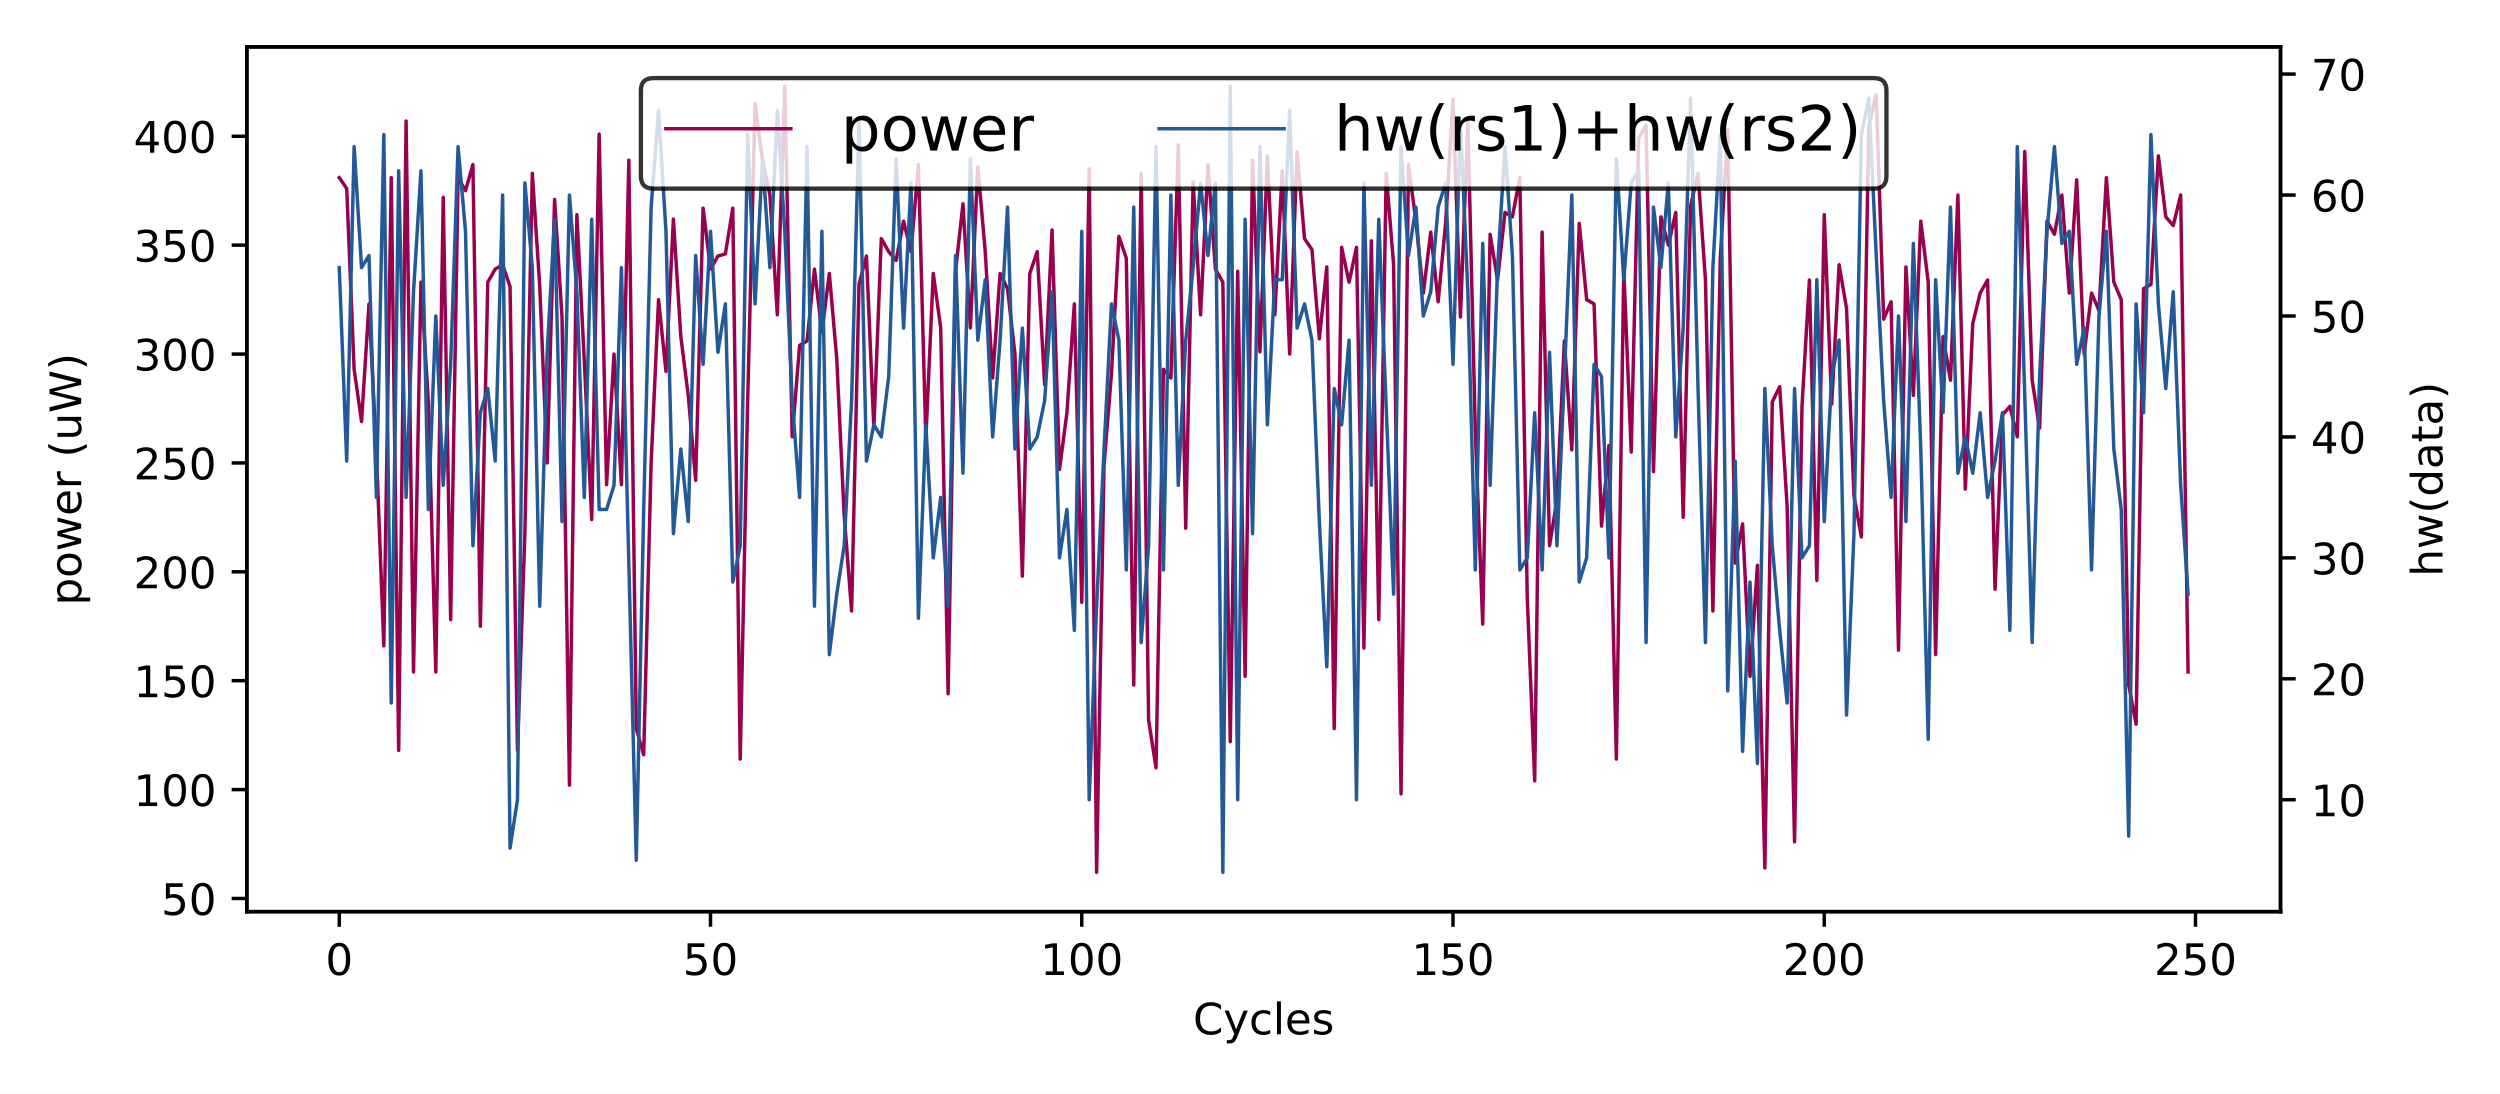
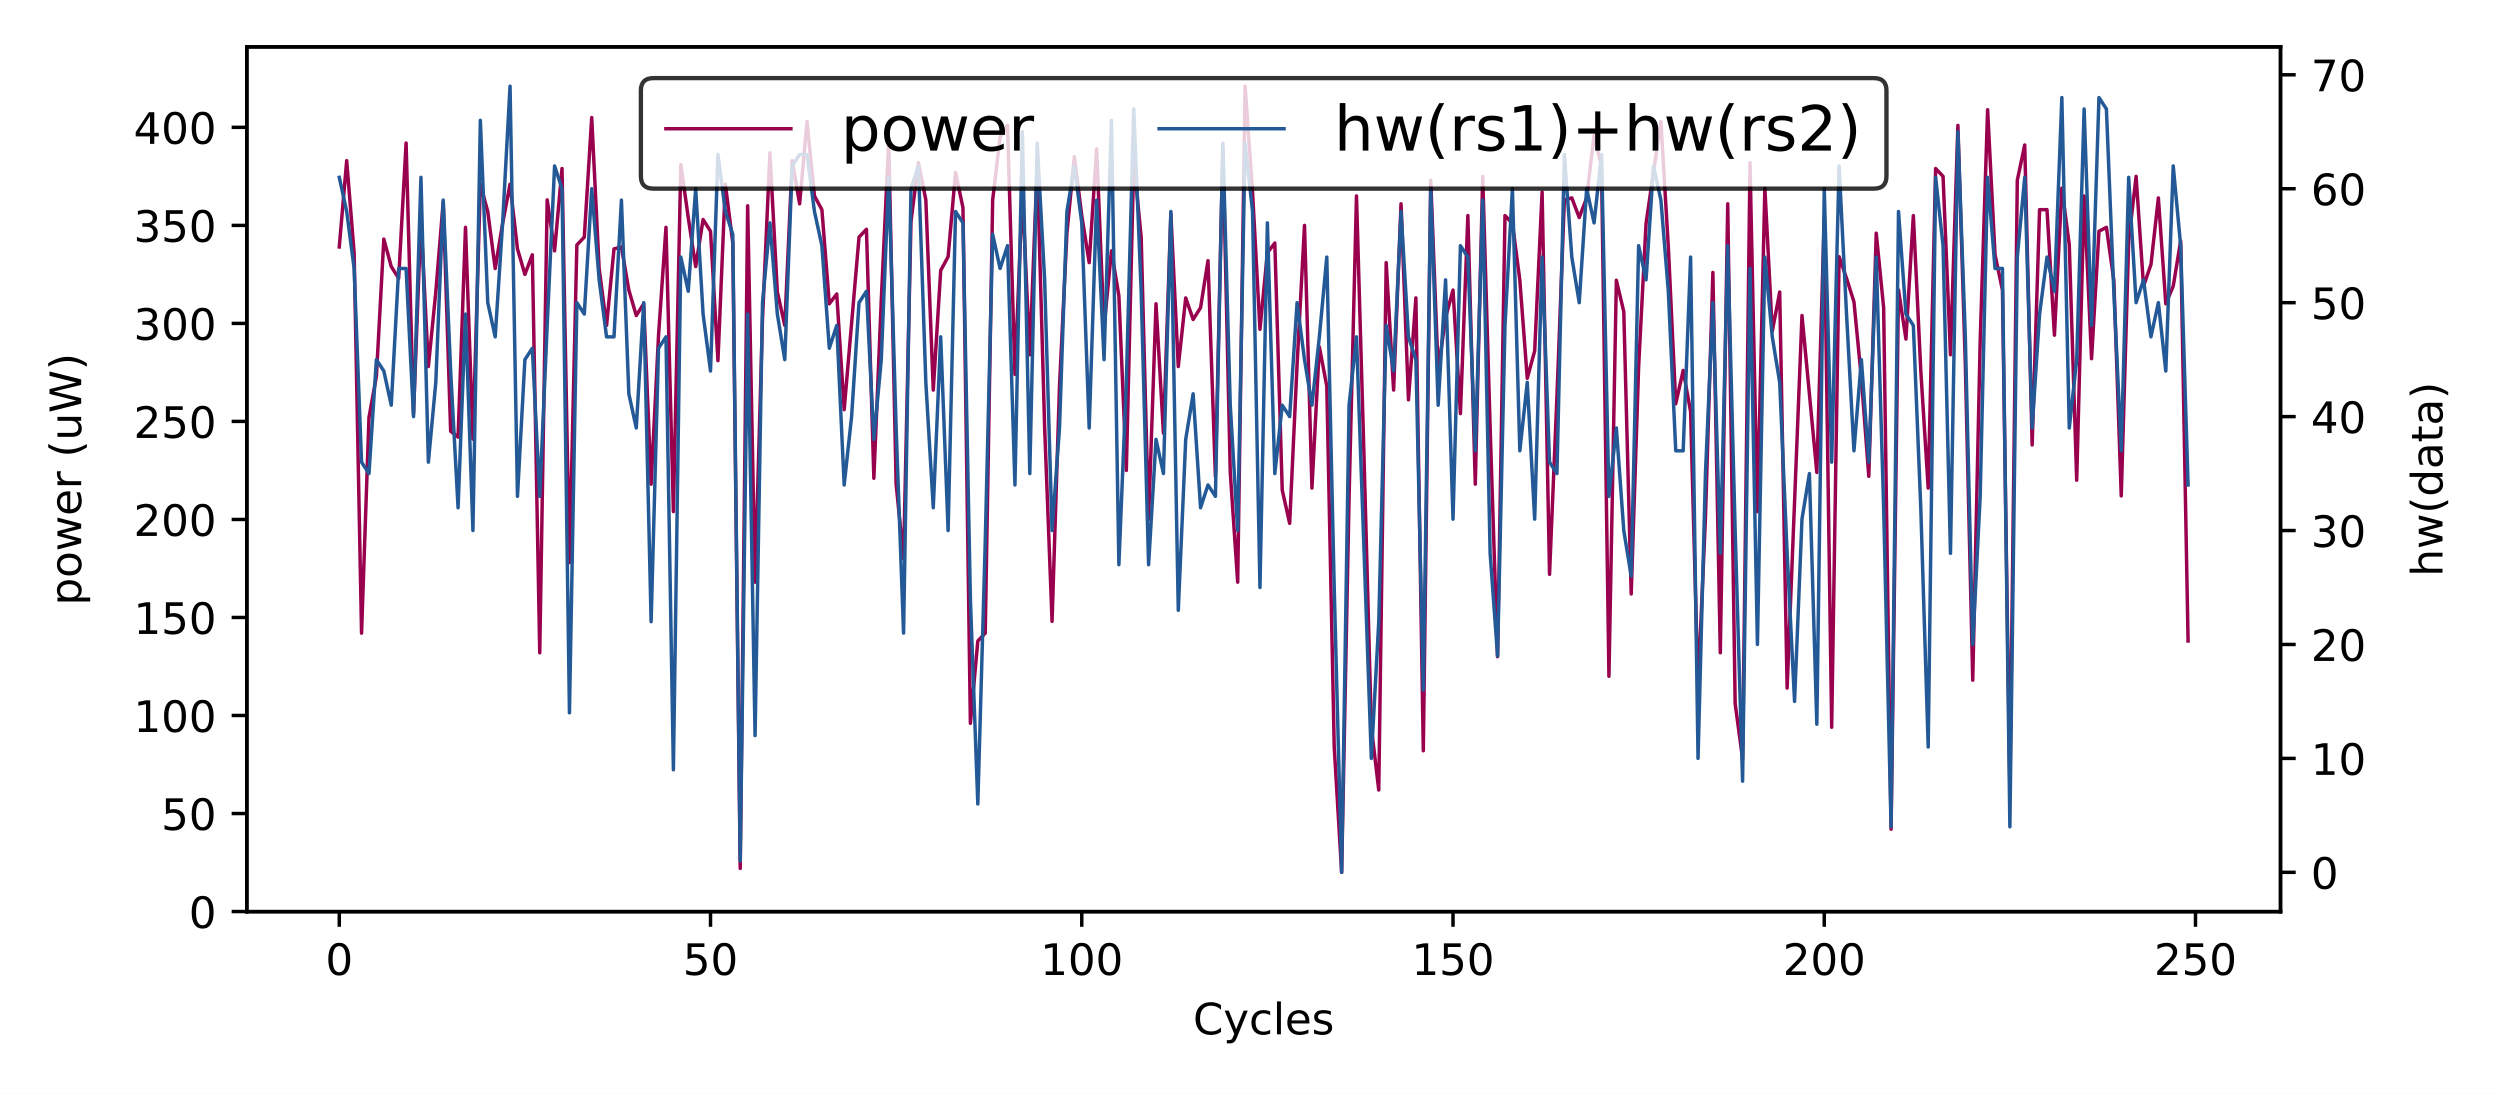
<svg xmlns="http://www.w3.org/2000/svg" xmlns:xlink="http://www.w3.org/1999/xlink" width="576pt" height="252pt" viewBox="0 0 576 252" version="1.1">
  <defs>
    <style type="text/css">*{stroke-linejoin: round; stroke-linecap: butt}</style>
  </defs>
  <g id="figure_1">
    <g id="patch_1">
      <path d="M 0 252  L 576 252  L 576 0  L 0 0  z " style="fill: #ffffff" />
    </g>
    <g id="axes_1">
      <g id="patch_2">
        <path d="M 56.87 210.04  L 525.43 210.04  L 525.43 10.8  L 56.87 10.8  z " style="fill: #ffffff" />
      </g>
      <g id="matplotlib.axis_1">
        <g id="xtick_1">
          <g id="line2d_1">
            <defs>
-               <path id="m733916df92" d="M 0 0  L 0 3.5  " style="stroke: #000000; stroke-width: 0.8" />
+               <path id="m5a6cbeedc6" d="M 0 0  L 0 3.5  " style="stroke: #000000; stroke-width: 0.8" />
            </defs>
            <g>
-               <use xlink:href="#m733916df92" x="78.168" y="210.04" style="stroke: #000000; stroke-width: 0.8" />
+               <use xlink:href="#m5a6cbeedc6" x="78.168" y="210.04" style="stroke: #000000; stroke-width: 0.8" />
            </g>
          </g>
          <g id="text_1">
            <text style="font: 10px 'DejaVu Sans', 'Bitstream Vera Sans', 'Computer Modern Sans Serif', 'Lucida Grande', 'Verdana', 'Geneva', 'Lucid', 'Arial', 'Helvetica', 'Avant Garde', sans-serif; text-anchor: middle" x="78.168" y="224.638" transform="rotate(-0 78.16818 224.6384)">0</text>
          </g>
        </g>
        <g id="xtick_2">
          <g id="line2d_2">
            <g>
-               <use xlink:href="#m733916df92" x="163.703" y="210.04" style="stroke: #000000; stroke-width: 0.8" />
+               <use xlink:href="#m5a6cbeedc6" x="163.703" y="210.04" style="stroke: #000000; stroke-width: 0.8" />
            </g>
          </g>
          <g id="text_2">
            <text style="font: 10px 'DejaVu Sans', 'Bitstream Vera Sans', 'Computer Modern Sans Serif', 'Lucida Grande', 'Verdana', 'Geneva', 'Lucid', 'Arial', 'Helvetica', 'Avant Garde', sans-serif; text-anchor: middle" x="163.703" y="224.638" transform="rotate(-0 163.703 224.6384)">50</text>
          </g>
        </g>
        <g id="xtick_3">
          <g id="line2d_3">
            <g>
-               <use xlink:href="#m733916df92" x="249.238" y="210.04" style="stroke: #000000; stroke-width: 0.8" />
+               <use xlink:href="#m5a6cbeedc6" x="249.238" y="210.04" style="stroke: #000000; stroke-width: 0.8" />
            </g>
          </g>
          <g id="text_3">
            <text style="font: 10px 'DejaVu Sans', 'Bitstream Vera Sans', 'Computer Modern Sans Serif', 'Lucida Grande', 'Verdana', 'Geneva', 'Lucid', 'Arial', 'Helvetica', 'Avant Garde', sans-serif; text-anchor: middle" x="249.238" y="224.638" transform="rotate(-0 249.2379 224.6384)">100</text>
          </g>
        </g>
        <g id="xtick_4">
          <g id="line2d_4">
            <g>
-               <use xlink:href="#m733916df92" x="334.773" y="210.04" style="stroke: #000000; stroke-width: 0.8" />
+               <use xlink:href="#m5a6cbeedc6" x="334.773" y="210.04" style="stroke: #000000; stroke-width: 0.8" />
            </g>
          </g>
          <g id="text_4">
            <text style="font: 10px 'DejaVu Sans', 'Bitstream Vera Sans', 'Computer Modern Sans Serif', 'Lucida Grande', 'Verdana', 'Geneva', 'Lucid', 'Arial', 'Helvetica', 'Avant Garde', sans-serif; text-anchor: middle" x="334.773" y="224.638" transform="rotate(-0 334.7728 224.6384)">150</text>
          </g>
        </g>
        <g id="xtick_5">
          <g id="line2d_5">
            <g>
-               <use xlink:href="#m733916df92" x="420.308" y="210.04" style="stroke: #000000; stroke-width: 0.8" />
+               <use xlink:href="#m5a6cbeedc6" x="420.308" y="210.04" style="stroke: #000000; stroke-width: 0.8" />
            </g>
          </g>
          <g id="text_5">
            <text style="font: 10px 'DejaVu Sans', 'Bitstream Vera Sans', 'Computer Modern Sans Serif', 'Lucida Grande', 'Verdana', 'Geneva', 'Lucid', 'Arial', 'Helvetica', 'Avant Garde', sans-serif; text-anchor: middle" x="420.308" y="224.638" transform="rotate(-0 420.3076 224.6384)">200</text>
          </g>
        </g>
        <g id="xtick_6">
          <g id="line2d_6">
            <g>
-               <use xlink:href="#m733916df92" x="505.843" y="210.04" style="stroke: #000000; stroke-width: 0.8" />
+               <use xlink:href="#m5a6cbeedc6" x="505.843" y="210.04" style="stroke: #000000; stroke-width: 0.8" />
            </g>
          </g>
          <g id="text_6">
            <text style="font: 10px 'DejaVu Sans', 'Bitstream Vera Sans', 'Computer Modern Sans Serif', 'Lucida Grande', 'Verdana', 'Geneva', 'Lucid', 'Arial', 'Helvetica', 'Avant Garde', sans-serif; text-anchor: middle" x="505.843" y="224.638" transform="rotate(-0 505.8425 224.6384)">250</text>
          </g>
        </g>
        <g id="text_7">
          <text style="font: 10px 'DejaVu Sans', 'Bitstream Vera Sans', 'Computer Modern Sans Serif', 'Lucida Grande', 'Verdana', 'Geneva', 'Lucid', 'Arial', 'Helvetica', 'Avant Garde', sans-serif; text-anchor: middle" x="291.15" y="238.317" transform="rotate(-0 291.15 238.3166)">Cycles</text>
        </g>
      </g>
      <g id="matplotlib.axis_2">
        <g id="ytick_1">
          <g id="line2d_7">
            <defs>
-               <path id="meb3241450c" d="M 0 0  L -3.5 0  " style="stroke: #000000; stroke-width: 0.8" />
+               <path id="m0377743165" d="M 0 0  L -3.5 0  " style="stroke: #000000; stroke-width: 0.8" />
            </defs>
            <g>
-               <use xlink:href="#meb3241450c" x="56.87" y="207.004" style="stroke: #000000; stroke-width: 0.8" />
+               <use xlink:href="#m0377743165" x="56.87" y="210.017" style="stroke: #000000; stroke-width: 0.8" />
            </g>
          </g>
          <g id="text_8">
-             <text style="font: 10px 'DejaVu Sans', 'Bitstream Vera Sans', 'Computer Modern Sans Serif', 'Lucida Grande', 'Verdana', 'Geneva', 'Lucid', 'Arial', 'Helvetica', 'Avant Garde', sans-serif; text-anchor: end" x="49.87" y="210.804" transform="rotate(-0 49.87 210.8037)">50</text>
+             <text style="font: 10px 'DejaVu Sans', 'Bitstream Vera Sans', 'Computer Modern Sans Serif', 'Lucida Grande', 'Verdana', 'Geneva', 'Lucid', 'Arial', 'Helvetica', 'Avant Garde', sans-serif; text-anchor: end" x="49.87" y="213.817" transform="rotate(-0 49.87 213.8166)">0</text>
          </g>
        </g>
        <g id="ytick_2">
          <g id="line2d_8">
            <g>
-               <use xlink:href="#meb3241450c" x="56.87" y="181.918" style="stroke: #000000; stroke-width: 0.8" />
+               <use xlink:href="#m0377743165" x="56.87" y="187.433" style="stroke: #000000; stroke-width: 0.8" />
            </g>
          </g>
          <g id="text_9">
-             <text style="font: 10px 'DejaVu Sans', 'Bitstream Vera Sans', 'Computer Modern Sans Serif', 'Lucida Grande', 'Verdana', 'Geneva', 'Lucid', 'Arial', 'Helvetica', 'Avant Garde', sans-serif; text-anchor: end" x="49.87" y="185.717" transform="rotate(-0 49.87 185.7168)">100</text>
+             <text style="font: 10px 'DejaVu Sans', 'Bitstream Vera Sans', 'Computer Modern Sans Serif', 'Lucida Grande', 'Verdana', 'Geneva', 'Lucid', 'Arial', 'Helvetica', 'Avant Garde', sans-serif; text-anchor: end" x="49.87" y="191.232" transform="rotate(-0 49.87 191.2322)">50</text>
          </g>
        </g>
        <g id="ytick_3">
          <g id="line2d_9">
            <g>
-               <use xlink:href="#meb3241450c" x="56.87" y="156.831" style="stroke: #000000; stroke-width: 0.8" />
+               <use xlink:href="#m0377743165" x="56.87" y="164.849" style="stroke: #000000; stroke-width: 0.8" />
            </g>
          </g>
          <g id="text_10">
-             <text style="font: 10px 'DejaVu Sans', 'Bitstream Vera Sans', 'Computer Modern Sans Serif', 'Lucida Grande', 'Verdana', 'Geneva', 'Lucid', 'Arial', 'Helvetica', 'Avant Garde', sans-serif; text-anchor: end" x="49.87" y="160.63" transform="rotate(-0 49.87 160.6299)">150</text>
+             <text style="font: 10px 'DejaVu Sans', 'Bitstream Vera Sans', 'Computer Modern Sans Serif', 'Lucida Grande', 'Verdana', 'Geneva', 'Lucid', 'Arial', 'Helvetica', 'Avant Garde', sans-serif; text-anchor: end" x="49.87" y="168.648" transform="rotate(-0 49.87 168.6477)">100</text>
          </g>
        </g>
        <g id="ytick_4">
          <g id="line2d_10">
            <g>
-               <use xlink:href="#meb3241450c" x="56.87" y="131.744" style="stroke: #000000; stroke-width: 0.8" />
+               <use xlink:href="#m0377743165" x="56.87" y="142.264" style="stroke: #000000; stroke-width: 0.8" />
            </g>
          </g>
          <g id="text_11">
-             <text style="font: 10px 'DejaVu Sans', 'Bitstream Vera Sans', 'Computer Modern Sans Serif', 'Lucida Grande', 'Verdana', 'Geneva', 'Lucid', 'Arial', 'Helvetica', 'Avant Garde', sans-serif; text-anchor: end" x="49.87" y="135.543" transform="rotate(-0 49.87 135.5431)">200</text>
+             <text style="font: 10px 'DejaVu Sans', 'Bitstream Vera Sans', 'Computer Modern Sans Serif', 'Lucida Grande', 'Verdana', 'Geneva', 'Lucid', 'Arial', 'Helvetica', 'Avant Garde', sans-serif; text-anchor: end" x="49.87" y="146.063" transform="rotate(-0 49.87 146.0633)">150</text>
          </g>
        </g>
        <g id="ytick_5">
          <g id="line2d_11">
            <g>
-               <use xlink:href="#meb3241450c" x="56.87" y="106.657" style="stroke: #000000; stroke-width: 0.8" />
+               <use xlink:href="#m0377743165" x="56.87" y="119.68" style="stroke: #000000; stroke-width: 0.8" />
            </g>
          </g>
          <g id="text_12">
-             <text style="font: 10px 'DejaVu Sans', 'Bitstream Vera Sans', 'Computer Modern Sans Serif', 'Lucida Grande', 'Verdana', 'Geneva', 'Lucid', 'Arial', 'Helvetica', 'Avant Garde', sans-serif; text-anchor: end" x="49.87" y="110.456" transform="rotate(-0 49.87 110.4562)">250</text>
+             <text style="font: 10px 'DejaVu Sans', 'Bitstream Vera Sans', 'Computer Modern Sans Serif', 'Lucida Grande', 'Verdana', 'Geneva', 'Lucid', 'Arial', 'Helvetica', 'Avant Garde', sans-serif; text-anchor: end" x="49.87" y="123.479" transform="rotate(-0 49.87 123.4788)">200</text>
          </g>
        </g>
        <g id="ytick_6">
          <g id="line2d_12">
            <g>
-               <use xlink:href="#meb3241450c" x="56.87" y="81.57" style="stroke: #000000; stroke-width: 0.8" />
+               <use xlink:href="#m0377743165" x="56.87" y="97.095" style="stroke: #000000; stroke-width: 0.8" />
            </g>
          </g>
          <g id="text_13">
-             <text style="font: 10px 'DejaVu Sans', 'Bitstream Vera Sans', 'Computer Modern Sans Serif', 'Lucida Grande', 'Verdana', 'Geneva', 'Lucid', 'Arial', 'Helvetica', 'Avant Garde', sans-serif; text-anchor: end" x="49.87" y="85.369" transform="rotate(-0 49.87 85.36931)">300</text>
+             <text style="font: 10px 'DejaVu Sans', 'Bitstream Vera Sans', 'Computer Modern Sans Serif', 'Lucida Grande', 'Verdana', 'Geneva', 'Lucid', 'Arial', 'Helvetica', 'Avant Garde', sans-serif; text-anchor: end" x="49.87" y="100.894" transform="rotate(-0 49.87 100.8944)">250</text>
          </g>
        </g>
        <g id="ytick_7">
          <g id="line2d_13">
            <g>
-               <use xlink:href="#meb3241450c" x="56.87" y="56.483" style="stroke: #000000; stroke-width: 0.8" />
+               <use xlink:href="#m0377743165" x="56.87" y="74.511" style="stroke: #000000; stroke-width: 0.8" />
            </g>
          </g>
          <g id="text_14">
-             <text style="font: 10px 'DejaVu Sans', 'Bitstream Vera Sans', 'Computer Modern Sans Serif', 'Lucida Grande', 'Verdana', 'Geneva', 'Lucid', 'Arial', 'Helvetica', 'Avant Garde', sans-serif; text-anchor: end" x="49.87" y="60.282" transform="rotate(-0 49.87 60.28243)">350</text>
+             <text style="font: 10px 'DejaVu Sans', 'Bitstream Vera Sans', 'Computer Modern Sans Serif', 'Lucida Grande', 'Verdana', 'Geneva', 'Lucid', 'Arial', 'Helvetica', 'Avant Garde', sans-serif; text-anchor: end" x="49.87" y="78.31" transform="rotate(-0 49.87 78.30995)">300</text>
          </g>
        </g>
        <g id="ytick_8">
          <g id="line2d_14">
            <g>
-               <use xlink:href="#meb3241450c" x="56.87" y="31.396" style="stroke: #000000; stroke-width: 0.8" />
+               <use xlink:href="#m0377743165" x="56.87" y="51.926" style="stroke: #000000; stroke-width: 0.8" />
            </g>
          </g>
          <g id="text_15">
-             <text style="font: 10px 'DejaVu Sans', 'Bitstream Vera Sans', 'Computer Modern Sans Serif', 'Lucida Grande', 'Verdana', 'Geneva', 'Lucid', 'Arial', 'Helvetica', 'Avant Garde', sans-serif; text-anchor: end" x="49.87" y="35.196" transform="rotate(-0 49.87 35.19555)">400</text>
-           </g>
-         </g>
-         <g id="text_16">
+             <text style="font: 10px 'DejaVu Sans', 'Bitstream Vera Sans', 'Computer Modern Sans Serif', 'Lucida Grande', 'Verdana', 'Geneva', 'Lucid', 'Arial', 'Helvetica', 'Avant Garde', sans-serif; text-anchor: end" x="49.87" y="55.725" transform="rotate(-0 49.87 55.7255)">350</text>
+           </g>
+         </g>
+         <g id="ytick_9">
+           <g id="line2d_15">
+             <g>
+               <use xlink:href="#m0377743165" x="56.87" y="29.342" style="stroke: #000000; stroke-width: 0.8" />
+             </g>
+           </g>
+           <g id="text_16">
+             <text style="font: 10px 'DejaVu Sans', 'Bitstream Vera Sans', 'Computer Modern Sans Serif', 'Lucida Grande', 'Verdana', 'Geneva', 'Lucid', 'Arial', 'Helvetica', 'Avant Garde', sans-serif; text-anchor: end" x="49.87" y="33.141" transform="rotate(-0 49.87 33.14105)">400</text>
+           </g>
+         </g>
+         <g id="text_17">
          <text style="font: 10px 'DejaVu Sans', 'Bitstream Vera Sans', 'Computer Modern Sans Serif', 'Lucida Grande', 'Verdana', 'Geneva', 'Lucid', 'Arial', 'Helvetica', 'Avant Garde', sans-serif; text-anchor: middle" x="18.703" y="110.42" transform="rotate(-90 18.70281 110.42)">power (uW)</text>
        </g>
      </g>
-       <g id="line2d_15">
-         <path d="M 78.168 40.929  L 79.879 43.438  L 81.59 85.082  L 83.3 97.124  L 85.011 70.03  L 86.722 104.148  L 88.432 148.803  L 90.143 40.929  L 91.854 172.886  L 93.564 27.884  L 95.275 154.824  L 96.986 65.013  L 98.697 92.608  L 100.407 154.824  L 102.118 45.445  L 103.829 142.782  L 105.539 40.929  L 107.25 43.94  L 108.961 37.919  L 110.671 144.287  L 112.382 65.013  L 114.093 62.002  L 115.804 60.999  L 117.514 66.016  L 119.225 172.886  L 120.936 122.713  L 122.646 39.926  L 124.357 66.016  L 126.068 106.657  L 127.778 45.947  L 129.489 73.041  L 131.2 180.914  L 132.91 49.459  L 134.621 83.075  L 136.332 119.702  L 138.043 30.895  L 139.753 111.674  L 141.464 81.57  L 143.175 111.674  L 144.885 36.915  L 146.596 167.869  L 148.307 173.89  L 150.017 106.657  L 151.728 69.027  L 153.439 85.584  L 155.15 50.462  L 156.86 77.556  L 158.571 91.103  L 160.282 110.671  L 161.992 47.954  L 163.703 62.002  L 165.414 58.992  L 167.124 58.49  L 168.835 47.954  L 170.546 174.893  L 172.257 92.608  L 173.967 23.87  L 175.678 36.915  L 177.389 44.943  L 179.099 72.539  L 180.81 19.856  L 182.521 100.636  L 184.231 79.563  L 185.942 78.56  L 187.653 62.002  L 189.364 76.553  L 191.074 63.006  L 192.785 82.574  L 194.496 118.699  L 196.206 140.775  L 197.917 65.514  L 199.628 58.992  L 201.338 98.629  L 203.049 54.978  L 204.76 57.988  L 206.47 59.995  L 208.181 50.964  L 209.892 57.988  L 211.603 37.919  L 213.313 101.138  L 215.024 63.006  L 216.735 75.549  L 218.445 159.841  L 220.156 62.504  L 221.867 46.95  L 223.577 75.549  L 225.288 38.421  L 226.999 57.988  L 228.71 87.089  L 230.42 63.006  L 232.131 66.518  L 233.842 81.57  L 235.552 132.747  L 237.263 63.006  L 238.974 57.988  L 240.684 88.594  L 242.395 52.971  L 244.106 108.162  L 245.817 95.117  L 247.527 70.03  L 249.238 138.768  L 250.949 38.922  L 252.659 200.984  L 254.37 107.159  L 256.081 86.086  L 257.791 54.476  L 259.502 59.494  L 261.213 157.834  L 262.923 39.926  L 264.634 165.862  L 266.345 176.9  L 268.056 85.082  L 269.766 87.089  L 271.477 33.403  L 273.188 121.709  L 274.898 41.933  L 276.609 72.539  L 278.32 37.919  L 280.03 62.002  L 281.741 65.013  L 283.452 170.879  L 285.163 62.504  L 286.873 155.827  L 288.584 36.915  L 290.295 81.068  L 292.005 35.912  L 293.716 72.539  L 295.427 39.424  L 297.137 81.57  L 298.848 34.908  L 300.559 54.978  L 302.27 57.487  L 303.98 78.058  L 305.691 61.501  L 307.402 167.869  L 309.112 56.985  L 310.823 65.013  L 312.534 56.985  L 314.244 149.305  L 315.955 55.48  L 317.666 142.782  L 319.377 39.926  L 321.087 60.999  L 322.798 182.921  L 324.509 37.919  L 326.219 50.964  L 327.93 67.521  L 329.641 53.473  L 331.351 69.528  L 333.062 51.466  L 334.773 22.867  L 336.483 73.041  L 338.194 27.884  L 339.905 99.131  L 341.616 143.786  L 343.326 53.975  L 345.037 64.511  L 346.748 48.957  L 348.458 49.961  L 350.169 40.929  L 351.88 137.765  L 353.59 179.911  L 355.301 53.473  L 357.012 125.723  L 358.723 115.187  L 360.433 78.56  L 362.144 103.647  L 363.855 51.466  L 365.565 69.027  L 367.276 70.03  L 368.987 121.207  L 370.697 102.643  L 372.408 174.893  L 374.119 62.002  L 375.83 104.148  L 377.54 31.898  L 379.251 28.888  L 380.962 108.664  L 382.672 49.961  L 384.383 56.483  L 386.094 48.957  L 387.804 119.2  L 389.515 47.452  L 391.226 39.926  L 392.936 64.511  L 394.647 140.775  L 396.358 59.494  L 398.069 29.891  L 399.779 129.737  L 401.49 120.706  L 403.201 155.827  L 404.911 130.239  L 406.622 199.98  L 408.333 92.608  L 410.043 89.096  L 411.754 116.692  L 413.465 193.959  L 415.176 93.612  L 416.886 64.511  L 418.597 133.751  L 420.308 49.459  L 422.018 93.11  L 423.729 60.999  L 425.44 71.034  L 427.15 114.183  L 428.861 123.716  L 430.572 28.888  L 432.283 21.863  L 433.993 73.542  L 435.704 69.528  L 437.415 149.806  L 439.125 61.501  L 440.836 91.103  L 442.547 50.964  L 444.257 65.013  L 445.968 150.81  L 447.679 77.556  L 449.39 87.591  L 451.1 44.943  L 452.811 112.678  L 454.522 74.546  L 456.232 67.521  L 457.943 64.511  L 459.654 135.758  L 461.364 95.619  L 463.075 93.612  L 464.786 100.636  L 466.496 34.908  L 468.207 87.591  L 469.918 98.629  L 471.629 50.964  L 473.339 53.975  L 475.05 44.943  L 476.761 67.521  L 478.471 41.431  L 480.182 81.57  L 481.893 67.521  L 483.603 71.535  L 485.314 40.929  L 487.025 65.013  L 488.736 69.027  L 490.446 157.834  L 492.157 166.865  L 493.868 66.518  L 495.578 65.514  L 497.289 35.912  L 499 49.961  L 500.71 51.968  L 502.421 44.943  L 504.132 154.824  L 504.132 154.824  " clip-path="url(#p8c6115b144)" style="fill: none; stroke: #99004d; stroke-width: 0.8; stroke-linecap: square" />
+       <g id="line2d_16">
+         <path d="M 78.168 56.895  L 79.879 37.021  L 81.59 58.25  L 83.3 145.878  L 85.011 96.192  L 86.722 86.706  L 88.432 55.088  L 90.143 61.412  L 91.854 64.122  L 93.564 32.955  L 95.275 95.288  L 96.986 50.571  L 98.697 84.448  L 100.407 67.284  L 102.118 46.506  L 103.829 99.354  L 105.539 100.709  L 107.25 52.378  L 108.961 101.16  L 110.671 42.441  L 112.382 48.764  L 114.093 61.863  L 115.804 51.475  L 117.514 42.441  L 119.225 57.347  L 120.936 63.219  L 122.646 58.702  L 124.357 150.394  L 126.068 46.054  L 127.778 57.798  L 129.489 38.827  L 131.2 129.617  L 132.91 56.443  L 134.621 54.636  L 136.332 27.083  L 138.043 61.863  L 139.753 74.962  L 141.464 57.347  L 143.175 56.895  L 144.885 66.832  L 146.596 72.704  L 148.307 69.994  L 150.017 111.549  L 151.728 77.221  L 153.439 52.378  L 155.15 117.873  L 156.86 37.924  L 158.571 50.12  L 160.282 61.412  L 161.992 50.571  L 163.703 53.281  L 165.414 83.093  L 167.124 42.441  L 168.835 55.991  L 170.546 200.08  L 172.257 47.409  L 173.967 134.134  L 175.678 73.607  L 177.389 35.214  L 179.099 67.284  L 180.81 74.962  L 182.521 37.021  L 184.231 46.958  L 185.942 27.987  L 187.653 45.151  L 189.364 48.313  L 191.074 69.994  L 192.785 67.735  L 194.496 94.385  L 197.917 54.636  L 199.628 52.83  L 201.338 110.194  L 203.049 69.09  L 204.76 32.504  L 206.47 111.549  L 208.181 128.713  L 209.892 51.023  L 211.603 37.472  L 213.313 46.054  L 215.024 89.868  L 216.735 62.315  L 218.445 59.153  L 220.156 39.731  L 221.867 47.861  L 223.577 166.655  L 225.288 147.684  L 226.999 145.878  L 228.71 46.054  L 230.42 31.6  L 232.131 28.89  L 233.842 86.255  L 235.552 44.248  L 237.263 81.738  L 238.974 37.924  L 240.684 98.45  L 242.395 143.167  L 244.106 88.965  L 245.817 53.733  L 247.527 36.117  L 249.238 49.668  L 250.949 60.508  L 252.659 34.31  L 254.37 75.414  L 256.081 57.798  L 257.791 68.187  L 259.502 108.387  L 261.213 37.021  L 262.923 54.636  L 264.634 119.68  L 266.345 69.994  L 268.056 99.805  L 269.766 49.216  L 271.477 84.448  L 273.188 68.639  L 274.898 73.607  L 276.609 70.897  L 278.32 60.057  L 280.03 109.742  L 281.741 33.859  L 283.452 108.839  L 285.163 134.134  L 286.873 19.856  L 288.584 44.248  L 290.295 75.866  L 292.005 58.25  L 293.716 55.991  L 295.427 112.904  L 297.137 120.583  L 298.848 83.996  L 300.559 51.926  L 302.27 112.453  L 303.98 79.931  L 305.691 88.965  L 307.402 172.076  L 309.112 200.984  L 310.823 114.711  L 312.534 45.151  L 314.244 104.322  L 315.955 167.559  L 317.666 182.013  L 319.377 60.508  L 321.087 89.868  L 322.798 46.958  L 324.509 92.127  L 326.219 68.639  L 327.93 172.979  L 329.641 41.537  L 331.351 85.351  L 333.062 73.156  L 334.773 66.832  L 336.483 95.288  L 338.194 49.668  L 339.905 111.549  L 341.616 40.634  L 343.326 98.45  L 345.037 151.298  L 346.748 49.668  L 348.458 51.475  L 350.169 64.574  L 351.88 87.158  L 353.59 80.834  L 355.301 44.248  L 357.012 132.327  L 358.723 91.223  L 360.433 46.054  L 362.144 45.603  L 363.855 50.12  L 365.565 45.603  L 367.276 31.149  L 368.987 38.376  L 370.697 155.815  L 372.408 64.574  L 374.119 71.801  L 375.83 136.844  L 377.54 84.448  L 379.251 51.475  L 382.672 27.987  L 384.383 56.895  L 386.094 93.03  L 387.804 85.351  L 389.515 94.837  L 391.226 158.525  L 392.936 119.228  L 394.647 62.767  L 396.358 150.394  L 398.069 46.958  L 399.779 162.138  L 401.49 174.786  L 403.201 37.472  L 404.911 117.873  L 406.622 43.344  L 408.333 76.317  L 410.043 67.284  L 411.754 158.525  L 415.176 72.704  L 418.597 108.839  L 420.308 50.12  L 422.018 167.559  L 423.729 59.153  L 425.44 64.122  L 427.15 69.542  L 428.861 87.158  L 430.572 109.742  L 432.283 53.733  L 433.993 70.897  L 435.704 191.046  L 437.415 66.832  L 439.125 78.124  L 440.836 49.668  L 442.547 85.351  L 444.257 112.453  L 445.968 38.827  L 447.679 40.634  L 449.39 81.738  L 451.1 28.89  L 452.811 83.996  L 454.522 156.718  L 456.232 78.576  L 457.943 25.277  L 459.654 58.702  L 461.364 66.832  L 463.075 182.013  L 464.786 41.537  L 466.496 33.407  L 468.207 102.515  L 469.918 48.313  L 471.629 48.313  L 473.339 77.221  L 475.05 43.344  L 476.761 56.443  L 478.471 110.646  L 480.182 45.151  L 481.893 82.641  L 483.603 53.281  L 485.314 52.378  L 487.025 64.574  L 488.736 114.259  L 490.446 55.54  L 492.157 40.634  L 493.868 65.929  L 495.578 60.96  L 497.289 45.603  L 499 69.994  L 500.71 65.929  L 502.421 55.54  L 504.132 147.684  L 504.132 147.684  " clip-path="url(#p074422ac0a)" style="fill: none; stroke: #99004d; stroke-width: 0.8; stroke-linecap: square" />
      </g>
      <g id="patch_3">
        <path d="M 56.87 210.04  L 56.87 10.8  " style="fill: none; stroke: #000000; stroke-width: 0.8; stroke-linejoin: miter; stroke-linecap: square" />
      </g>
      <g id="patch_4">
        <path d="M 525.43 210.04  L 525.43 10.8  " style="fill: none; stroke: #000000; stroke-width: 0.8; stroke-linejoin: miter; stroke-linecap: square" />
      </g>
      <g id="patch_5">
        <path d="M 56.87 210.04  L 525.43 210.04  " style="fill: none; stroke: #000000; stroke-width: 0.8; stroke-linejoin: miter; stroke-linecap: square" />
      </g>
      <g id="patch_6">
        <path d="M 56.87 10.8  L 525.43 10.8  " style="fill: none; stroke: #000000; stroke-width: 0.8; stroke-linejoin: miter; stroke-linecap: square" />
      </g>
    </g>
    <g id="axes_2">
      <g id="matplotlib.axis_3">
-         <g id="ytick_9">
-           <g id="line2d_16">
-             <defs>
-               <path id="m2973c65dc8" d="M 0 0  L 3.5 0  " style="stroke: #000000; stroke-width: 0.8" />
-             </defs>
-             <g>
-               <use xlink:href="#m2973c65dc8" x="525.43" y="184.264" style="stroke: #000000; stroke-width: 0.8" />
-             </g>
-           </g>
-           <g id="text_17">
-             <text style="font: 10px 'DejaVu Sans', 'Bitstream Vera Sans', 'Computer Modern Sans Serif', 'Lucida Grande', 'Verdana', 'Geneva', 'Lucid', 'Arial', 'Helvetica', 'Avant Garde', sans-serif; text-anchor: start" x="532.43" y="188.063" transform="rotate(-0 532.43 188.0634)">10</text>
-           </g>
-         </g>
        <g id="ytick_10">
          <g id="line2d_17">
-             <g>
-               <use xlink:href="#m2973c65dc8" x="525.43" y="156.398" style="stroke: #000000; stroke-width: 0.8" />
+             <defs>
+               <path id="mdfedbe058e" d="M 0 0  L 3.5 0  " style="stroke: #000000; stroke-width: 0.8" />
+             </defs>
+             <g>
+               <use xlink:href="#mdfedbe058e" x="525.43" y="200.984" style="stroke: #000000; stroke-width: 0.8" />
            </g>
          </g>
          <g id="text_18">
-             <text style="font: 10px 'DejaVu Sans', 'Bitstream Vera Sans', 'Computer Modern Sans Serif', 'Lucida Grande', 'Verdana', 'Geneva', 'Lucid', 'Arial', 'Helvetica', 'Avant Garde', sans-serif; text-anchor: start" x="532.43" y="160.198" transform="rotate(-0 532.43 160.1977)">20</text>
+             <text style="font: 10px 'DejaVu Sans', 'Bitstream Vera Sans', 'Computer Modern Sans Serif', 'Lucida Grande', 'Verdana', 'Geneva', 'Lucid', 'Arial', 'Helvetica', 'Avant Garde', sans-serif; text-anchor: start" x="532.43" y="204.783" transform="rotate(-0 532.43 204.7829)">0</text>
          </g>
        </g>
        <g id="ytick_11">
          <g id="line2d_18">
            <g>
-               <use xlink:href="#m2973c65dc8" x="525.43" y="128.533" style="stroke: #000000; stroke-width: 0.8" />
+               <use xlink:href="#mdfedbe058e" x="525.43" y="174.733" style="stroke: #000000; stroke-width: 0.8" />
            </g>
          </g>
          <g id="text_19">
-             <text style="font: 10px 'DejaVu Sans', 'Bitstream Vera Sans', 'Computer Modern Sans Serif', 'Lucida Grande', 'Verdana', 'Geneva', 'Lucid', 'Arial', 'Helvetica', 'Avant Garde', sans-serif; text-anchor: start" x="532.43" y="132.332" transform="rotate(-0 532.43 132.3319)">30</text>
+             <text style="font: 10px 'DejaVu Sans', 'Bitstream Vera Sans', 'Computer Modern Sans Serif', 'Lucida Grande', 'Verdana', 'Geneva', 'Lucid', 'Arial', 'Helvetica', 'Avant Garde', sans-serif; text-anchor: start" x="532.43" y="178.533" transform="rotate(-0 532.43 178.5325)">10</text>
          </g>
        </g>
        <g id="ytick_12">
          <g id="line2d_19">
            <g>
-               <use xlink:href="#m2973c65dc8" x="525.43" y="100.667" style="stroke: #000000; stroke-width: 0.8" />
+               <use xlink:href="#mdfedbe058e" x="525.43" y="148.483" style="stroke: #000000; stroke-width: 0.8" />
            </g>
          </g>
          <g id="text_20">
-             <text style="font: 10px 'DejaVu Sans', 'Bitstream Vera Sans', 'Computer Modern Sans Serif', 'Lucida Grande', 'Verdana', 'Geneva', 'Lucid', 'Arial', 'Helvetica', 'Avant Garde', sans-serif; text-anchor: start" x="532.43" y="104.466" transform="rotate(-0 532.43 104.4662)">40</text>
+             <text style="font: 10px 'DejaVu Sans', 'Bitstream Vera Sans', 'Computer Modern Sans Serif', 'Lucida Grande', 'Verdana', 'Geneva', 'Lucid', 'Arial', 'Helvetica', 'Avant Garde', sans-serif; text-anchor: start" x="532.43" y="152.282" transform="rotate(-0 532.43 152.2822)">20</text>
          </g>
        </g>
        <g id="ytick_13">
          <g id="line2d_20">
            <g>
-               <use xlink:href="#m2973c65dc8" x="525.43" y="72.801" style="stroke: #000000; stroke-width: 0.8" />
+               <use xlink:href="#mdfedbe058e" x="525.43" y="122.233" style="stroke: #000000; stroke-width: 0.8" />
            </g>
          </g>
          <g id="text_21">
-             <text style="font: 10px 'DejaVu Sans', 'Bitstream Vera Sans', 'Computer Modern Sans Serif', 'Lucida Grande', 'Verdana', 'Geneva', 'Lucid', 'Arial', 'Helvetica', 'Avant Garde', sans-serif; text-anchor: start" x="532.43" y="76.6" transform="rotate(-0 532.43 76.60048)">50</text>
+             <text style="font: 10px 'DejaVu Sans', 'Bitstream Vera Sans', 'Computer Modern Sans Serif', 'Lucida Grande', 'Verdana', 'Geneva', 'Lucid', 'Arial', 'Helvetica', 'Avant Garde', sans-serif; text-anchor: start" x="532.43" y="126.032" transform="rotate(-0 532.43 126.0319)">30</text>
          </g>
        </g>
        <g id="ytick_14">
          <g id="line2d_21">
            <g>
-               <use xlink:href="#m2973c65dc8" x="525.43" y="44.936" style="stroke: #000000; stroke-width: 0.8" />
+               <use xlink:href="#mdfedbe058e" x="525.43" y="95.982" style="stroke: #000000; stroke-width: 0.8" />
            </g>
          </g>
          <g id="text_22">
-             <text style="font: 10px 'DejaVu Sans', 'Bitstream Vera Sans', 'Computer Modern Sans Serif', 'Lucida Grande', 'Verdana', 'Geneva', 'Lucid', 'Arial', 'Helvetica', 'Avant Garde', sans-serif; text-anchor: start" x="532.43" y="48.735" transform="rotate(-0 532.43 48.73474)">60</text>
+             <text style="font: 10px 'DejaVu Sans', 'Bitstream Vera Sans', 'Computer Modern Sans Serif', 'Lucida Grande', 'Verdana', 'Geneva', 'Lucid', 'Arial', 'Helvetica', 'Avant Garde', sans-serif; text-anchor: start" x="532.43" y="99.782" transform="rotate(-0 532.43 99.78154)">40</text>
          </g>
        </g>
        <g id="ytick_15">
          <g id="line2d_22">
            <g>
-               <use xlink:href="#m2973c65dc8" x="525.43" y="17.07" style="stroke: #000000; stroke-width: 0.8" />
+               <use xlink:href="#mdfedbe058e" x="525.43" y="69.732" style="stroke: #000000; stroke-width: 0.8" />
            </g>
          </g>
          <g id="text_23">
-             <text style="font: 10px 'DejaVu Sans', 'Bitstream Vera Sans', 'Computer Modern Sans Serif', 'Lucida Grande', 'Verdana', 'Geneva', 'Lucid', 'Arial', 'Helvetica', 'Avant Garde', sans-serif; text-anchor: start" x="532.43" y="20.869" transform="rotate(-0 532.43 20.86901)">70</text>
-           </g>
-         </g>
-         <g id="text_24">
+             <text style="font: 10px 'DejaVu Sans', 'Bitstream Vera Sans', 'Computer Modern Sans Serif', 'Lucida Grande', 'Verdana', 'Geneva', 'Lucid', 'Arial', 'Helvetica', 'Avant Garde', sans-serif; text-anchor: start" x="532.43" y="73.531" transform="rotate(-0 532.43 73.53121)">50</text>
+           </g>
+         </g>
+         <g id="ytick_16">
+           <g id="line2d_23">
+             <g>
+               <use xlink:href="#mdfedbe058e" x="525.43" y="43.482" style="stroke: #000000; stroke-width: 0.8" />
+             </g>
+           </g>
+           <g id="text_24">
+             <text style="font: 10px 'DejaVu Sans', 'Bitstream Vera Sans', 'Computer Modern Sans Serif', 'Lucida Grande', 'Verdana', 'Geneva', 'Lucid', 'Arial', 'Helvetica', 'Avant Garde', sans-serif; text-anchor: start" x="532.43" y="47.281" transform="rotate(-0 532.43 47.28088)">60</text>
+           </g>
+         </g>
+         <g id="ytick_17">
+           <g id="line2d_24">
+             <g>
+               <use xlink:href="#mdfedbe058e" x="525.43" y="17.231" style="stroke: #000000; stroke-width: 0.8" />
+             </g>
+           </g>
+           <g id="text_25">
+             <text style="font: 10px 'DejaVu Sans', 'Bitstream Vera Sans', 'Computer Modern Sans Serif', 'Lucida Grande', 'Verdana', 'Geneva', 'Lucid', 'Arial', 'Helvetica', 'Avant Garde', sans-serif; text-anchor: start" x="532.43" y="21.031" transform="rotate(-0 532.43 21.03055)">70</text>
+           </g>
+         </g>
+         <g id="text_26">
          <text style="font: 10px 'DejaVu Sans', 'Bitstream Vera Sans', 'Computer Modern Sans Serif', 'Lucida Grande', 'Verdana', 'Geneva', 'Lucid', 'Arial', 'Helvetica', 'Avant Garde', sans-serif; text-anchor: middle" x="562.753" y="110.42" transform="rotate(-90 562.7534 110.42)">hw(data)</text>
        </g>
      </g>
-       <g id="line2d_23">
-         <path d="M 78.168 61.655  L 79.879 106.24  L 81.59 33.789  L 83.3 61.655  L 85.011 58.868  L 86.722 114.6  L 88.432 31.003  L 90.143 161.972  L 91.854 39.362  L 93.564 114.6  L 95.275 67.228  L 96.986 39.362  L 98.697 117.386  L 100.407 72.801  L 102.118 111.813  L 103.829 83.948  L 105.539 33.789  L 107.25 53.295  L 108.961 125.746  L 110.671 95.094  L 112.382 89.521  L 114.093 106.24  L 115.804 44.936  L 117.514 195.41  L 119.225 184.264  L 120.936 42.149  L 122.646 61.655  L 124.357 139.679  L 126.068 81.161  L 127.778 50.509  L 129.489 120.173  L 131.2 44.936  L 132.91 67.228  L 134.621 114.6  L 136.332 50.509  L 138.043 117.386  L 139.753 117.386  L 141.464 111.813  L 143.175 61.655  L 146.596 198.197  L 148.307 117.386  L 150.017 47.722  L 151.728 25.43  L 153.439 53.295  L 155.15 122.96  L 156.86 103.454  L 158.571 120.173  L 160.282 58.868  L 161.992 83.948  L 163.703 53.295  L 165.414 81.161  L 167.124 70.015  L 168.835 134.106  L 170.546 125.746  L 172.257 31.003  L 173.967 70.015  L 175.678 36.576  L 177.389 61.655  L 179.099 25.43  L 180.81 53.295  L 182.521 92.307  L 184.231 114.6  L 185.942 33.789  L 187.653 139.679  L 189.364 53.295  L 191.074 150.825  L 192.785 136.892  L 194.496 125.746  L 196.206 92.307  L 197.917 28.216  L 199.628 106.24  L 201.338 97.88  L 203.049 100.667  L 204.76 86.734  L 206.47 36.576  L 208.181 75.588  L 209.892 42.149  L 211.603 142.466  L 213.313 97.88  L 215.024 128.533  L 216.735 114.6  L 218.445 139.679  L 220.156 58.868  L 221.867 109.027  L 223.577 36.576  L 225.288 78.374  L 226.999 64.442  L 228.71 100.667  L 230.42 78.374  L 232.131 47.722  L 233.842 103.454  L 235.552 75.588  L 237.263 103.454  L 238.974 100.667  L 240.684 92.307  L 242.395 67.228  L 244.106 128.533  L 245.817 117.386  L 247.527 145.252  L 249.238 53.295  L 250.949 184.264  L 252.659 139.679  L 254.37 103.454  L 256.081 70.015  L 257.791 78.374  L 259.502 131.319  L 261.213 47.722  L 262.923 148.039  L 264.634 125.746  L 266.345 33.789  L 268.056 131.319  L 269.766 44.936  L 271.477 111.813  L 273.188 78.374  L 274.898 61.655  L 276.609 42.149  L 278.32 58.868  L 280.03 42.149  L 281.741 200.984  L 283.452 19.856  L 285.163 184.264  L 286.873 50.509  L 288.584 122.96  L 290.295 33.789  L 292.005 97.88  L 293.716 64.442  L 295.427 64.442  L 297.137 25.43  L 298.848 75.588  L 300.559 70.015  L 302.27 78.374  L 303.98 120.173  L 305.691 153.612  L 307.402 89.521  L 309.112 97.88  L 310.823 78.374  L 312.534 184.264  L 314.244 42.149  L 315.955 111.813  L 317.666 50.509  L 321.087 136.892  L 322.798 33.789  L 324.509 58.868  L 326.219 47.722  L 327.93 72.801  L 329.641 67.228  L 331.351 47.722  L 333.062 42.149  L 334.773 83.948  L 336.483 28.216  L 338.194 67.228  L 339.905 131.319  L 341.616 56.082  L 343.326 111.813  L 345.037 61.655  L 346.748 33.789  L 348.458 58.868  L 350.169 131.319  L 351.88 128.533  L 353.59 95.094  L 355.301 131.319  L 357.012 81.161  L 358.723 125.746  L 360.433 86.734  L 362.144 44.936  L 363.855 134.106  L 365.565 128.533  L 367.276 83.948  L 368.987 86.734  L 370.697 128.533  L 372.408 36.576  L 374.119 64.442  L 375.83 42.149  L 377.54 39.362  L 379.251 148.039  L 380.962 47.722  L 382.672 61.655  L 384.383 42.149  L 386.094 100.667  L 387.804 75.588  L 389.515 22.643  L 391.226 89.521  L 392.936 148.039  L 394.647 61.655  L 396.358 31.003  L 398.069 159.185  L 399.779 106.24  L 401.49 173.118  L 403.201 134.106  L 404.911 175.904  L 406.622 89.521  L 408.333 125.746  L 410.043 145.252  L 411.754 161.972  L 413.465 89.521  L 415.176 128.533  L 416.886 125.746  L 418.597 64.442  L 420.308 120.173  L 422.018 86.734  L 423.729 78.374  L 425.44 164.758  L 427.15 122.96  L 428.861 31.003  L 430.572 22.643  L 432.283 58.868  L 433.993 92.307  L 435.704 114.6  L 437.415 72.801  L 439.125 120.173  L 440.836 56.082  L 442.547 103.454  L 444.257 170.331  L 445.968 64.442  L 447.679 95.094  L 449.39 47.722  L 451.1 109.027  L 452.811 100.667  L 454.522 109.027  L 456.232 95.094  L 457.943 114.6  L 459.654 106.24  L 461.364 95.094  L 463.075 145.252  L 464.786 33.789  L 468.207 148.039  L 469.918 86.734  L 471.629 53.295  L 473.339 33.789  L 475.05 56.082  L 476.761 53.295  L 478.471 83.948  L 480.182 75.588  L 481.893 131.319  L 483.603 72.801  L 485.314 53.295  L 487.025 103.454  L 488.736 117.386  L 490.446 192.624  L 492.157 70.015  L 493.868 95.094  L 495.578 31.003  L 497.289 70.015  L 499 89.521  L 500.71 67.228  L 502.421 111.813  L 504.132 136.892  L 504.132 136.892  " clip-path="url(#p8c6115b144)" style="fill: none; stroke: #235996; stroke-width: 0.8; stroke-linecap: square" />
+       <g id="line2d_25">
+         <path d="M 78.168 40.857  L 79.879 48.732  L 81.59 61.857  L 83.3 106.482  L 85.011 109.107  L 86.722 82.857  L 88.432 85.482  L 90.143 93.357  L 91.854 61.857  L 93.564 61.857  L 95.275 95.982  L 96.986 40.857  L 98.697 106.482  L 100.407 88.107  L 102.118 46.107  L 103.829 85.482  L 105.539 116.983  L 107.25 72.357  L 108.961 122.233  L 110.671 27.731  L 112.382 69.732  L 114.093 77.607  L 115.804 51.357  L 117.514 19.856  L 119.225 114.358  L 120.936 82.857  L 122.646 80.232  L 124.357 114.358  L 126.068 74.982  L 127.778 38.232  L 129.489 43.482  L 131.2 164.233  L 132.91 69.732  L 134.621 72.357  L 136.332 43.482  L 138.043 64.482  L 139.753 77.607  L 141.464 77.607  L 143.175 46.107  L 144.885 90.732  L 146.596 98.607  L 148.307 69.732  L 150.017 143.233  L 151.728 80.232  L 153.439 77.607  L 155.15 177.358  L 156.86 59.232  L 158.571 67.107  L 160.282 43.482  L 161.992 72.357  L 163.703 85.482  L 165.414 35.607  L 167.124 48.732  L 168.835 53.982  L 170.546 198.359  L 172.257 72.357  L 173.967 169.483  L 175.678 69.732  L 177.389 51.357  L 179.099 72.357  L 180.81 82.857  L 182.521 38.232  L 184.231 35.607  L 185.942 35.607  L 187.653 48.732  L 189.364 56.607  L 191.074 80.232  L 192.785 74.982  L 194.496 111.733  L 196.206 95.982  L 197.917 69.732  L 199.628 67.107  L 201.338 101.232  L 203.049 82.857  L 204.76 40.857  L 206.47 98.607  L 208.181 145.858  L 209.892 43.482  L 211.603 38.232  L 213.313 88.107  L 215.024 116.983  L 216.735 77.607  L 218.445 122.233  L 220.156 48.732  L 221.867 51.357  L 223.577 137.983  L 225.288 185.233  L 226.999 124.858  L 228.71 53.982  L 230.42 61.857  L 232.131 56.607  L 233.842 111.733  L 235.552 30.356  L 237.263 109.107  L 238.974 32.982  L 240.684 64.482  L 242.395 122.233  L 244.106 98.607  L 245.817 48.732  L 247.527 38.232  L 249.238 51.357  L 250.949 98.607  L 252.659 46.107  L 254.37 82.857  L 256.081 27.731  L 257.791 130.108  L 259.502 88.107  L 261.213 25.106  L 262.923 67.107  L 264.634 130.108  L 266.345 101.232  L 268.056 109.107  L 269.766 48.732  L 271.477 140.608  L 273.188 101.232  L 274.898 90.732  L 276.609 116.983  L 278.32 111.733  L 280.03 114.358  L 281.741 32.982  L 283.452 93.357  L 285.163 122.233  L 286.873 32.982  L 288.584 48.732  L 290.295 135.358  L 292.005 51.357  L 293.716 109.107  L 295.427 93.357  L 297.137 95.982  L 298.848 69.732  L 300.559 82.857  L 302.27 93.357  L 303.98 77.607  L 305.691 59.232  L 307.402 135.358  L 309.112 200.984  L 310.823 93.357  L 312.534 77.607  L 315.955 174.733  L 317.666 143.233  L 319.377 74.982  L 321.087 85.482  L 322.798 48.732  L 324.509 77.607  L 326.219 82.857  L 327.93 158.983  L 329.641 43.482  L 331.351 93.357  L 333.062 64.482  L 334.773 119.608  L 336.483 56.607  L 338.194 59.232  L 339.905 103.857  L 341.616 46.107  L 343.326 127.483  L 345.037 151.108  L 346.748 74.982  L 348.458 43.482  L 350.169 103.857  L 351.88 88.107  L 353.59 119.608  L 355.301 59.232  L 357.012 106.482  L 358.723 109.107  L 360.433 35.607  L 362.144 59.232  L 363.855 69.732  L 365.565 43.482  L 367.276 51.357  L 368.987 35.607  L 370.697 114.358  L 372.408 98.607  L 374.119 122.233  L 375.83 132.733  L 377.54 56.607  L 379.251 64.482  L 380.962 38.232  L 382.672 46.107  L 384.383 67.107  L 386.094 103.857  L 387.804 103.857  L 389.515 59.232  L 391.226 174.733  L 392.936 109.107  L 394.647 69.732  L 396.358 127.483  L 398.069 56.607  L 399.779 122.233  L 401.49 179.983  L 403.201 61.857  L 404.911 148.483  L 406.622 59.232  L 408.333 77.607  L 410.043 88.107  L 411.754 127.483  L 413.465 161.608  L 415.176 119.608  L 416.886 109.107  L 418.597 166.858  L 420.308 43.482  L 422.018 106.482  L 423.729 38.232  L 425.44 72.357  L 427.15 103.857  L 428.861 82.857  L 430.572 106.482  L 432.283 59.232  L 433.993 116.983  L 435.704 190.484  L 437.415 48.732  L 439.125 72.357  L 440.836 74.982  L 442.547 116.983  L 444.257 172.108  L 445.968 40.857  L 447.679 56.607  L 449.39 127.483  L 451.1 30.356  L 452.811 77.607  L 454.522 148.483  L 456.232 114.358  L 457.943 40.857  L 459.654 61.857  L 461.364 61.857  L 463.075 190.484  L 464.786 59.232  L 466.496 40.857  L 468.207 98.607  L 469.918 72.357  L 471.629 59.232  L 473.339 67.107  L 475.05 22.481  L 476.761 98.607  L 478.471 82.857  L 480.182 25.106  L 481.893 74.982  L 483.603 22.481  L 485.314 25.106  L 487.025 67.107  L 488.736 103.857  L 490.446 40.857  L 492.157 69.732  L 493.868 64.482  L 495.578 77.607  L 497.289 69.732  L 499 85.482  L 500.71 38.232  L 502.421 56.607  L 504.132 111.733  L 504.132 111.733  " clip-path="url(#p074422ac0a)" style="fill: none; stroke: #235996; stroke-width: 0.8; stroke-linecap: square" />
      </g>
      <g id="patch_7">
        <path d="M 56.87 210.04  L 56.87 10.8  " style="fill: none; stroke: #000000; stroke-width: 0.8; stroke-linejoin: miter; stroke-linecap: square" />
      </g>
      <g id="patch_8">
        <path d="M 525.43 210.04  L 525.43 10.8  " style="fill: none; stroke: #000000; stroke-width: 0.8; stroke-linejoin: miter; stroke-linecap: square" />
      </g>
      <g id="patch_9">
        <path d="M 56.87 210.04  L 525.43 210.04  " style="fill: none; stroke: #000000; stroke-width: 0.8; stroke-linejoin: miter; stroke-linecap: square" />
      </g>
      <g id="patch_10">
        <path d="M 56.87 10.8  L 525.43 10.8  " style="fill: none; stroke: #000000; stroke-width: 0.8; stroke-linejoin: miter; stroke-linecap: square" />
      </g>
      <g id="legend_1">
        <g id="patch_11">
          <path d="M 150.54 43.456  L 431.76 43.456  Q 434.64 43.456 434.64 40.577  L 434.64 20.88  Q 434.64 18 431.76 18  L 150.54 18  Q 147.66 18 147.66 20.88  L 147.66 40.577  Q 147.66 43.456 150.54 43.456  z " style="fill: #ffffff; opacity: 0.8; stroke: #000000; stroke-linejoin: miter" />
        </g>
-         <g id="line2d_24">
+         <g id="line2d_26">
          <path d="M 153.42 29.662  L 167.82 29.662  L 182.22 29.662  " style="fill: none; stroke: #99004d; stroke-width: 0.8; stroke-linecap: square" />
        </g>
-         <g id="text_25">
+         <g id="text_27">
          <text style="font: 14.4px 'DejaVu Sans', 'Bitstream Vera Sans', 'Computer Modern Sans Serif', 'Lucida Grande', 'Verdana', 'Geneva', 'Lucid', 'Arial', 'Helvetica', 'Avant Garde', sans-serif; text-anchor: start" x="193.74" y="34.702" transform="rotate(-0 193.7396 34.70175)">power</text>
        </g>
-         <g id="line2d_25">
+         <g id="line2d_27">
          <path d="M 267.049 29.662  L 281.449 29.662  L 295.849 29.662  " style="fill: none; stroke: #235996; stroke-width: 0.8; stroke-linecap: square" />
        </g>
-         <g id="text_26">
+         <g id="text_28">
          <text style="font: 14.4px 'DejaVu Sans', 'Bitstream Vera Sans', 'Computer Modern Sans Serif', 'Lucida Grande', 'Verdana', 'Geneva', 'Lucid', 'Arial', 'Helvetica', 'Avant Garde', sans-serif; text-anchor: start" x="307.369" y="34.702" transform="rotate(-0 307.3691 34.70175)">hw(rs1)+hw(rs2)</text>
        </g>
      </g>
    </g>
  </g>
  <defs>
-     <clipPath id="p8c6115b144">
+     <clipPath id="p074422ac0a">
      <rect x="56.87" y="10.8" width="468.56" height="199.24" />
    </clipPath>
  </defs>
</svg>
